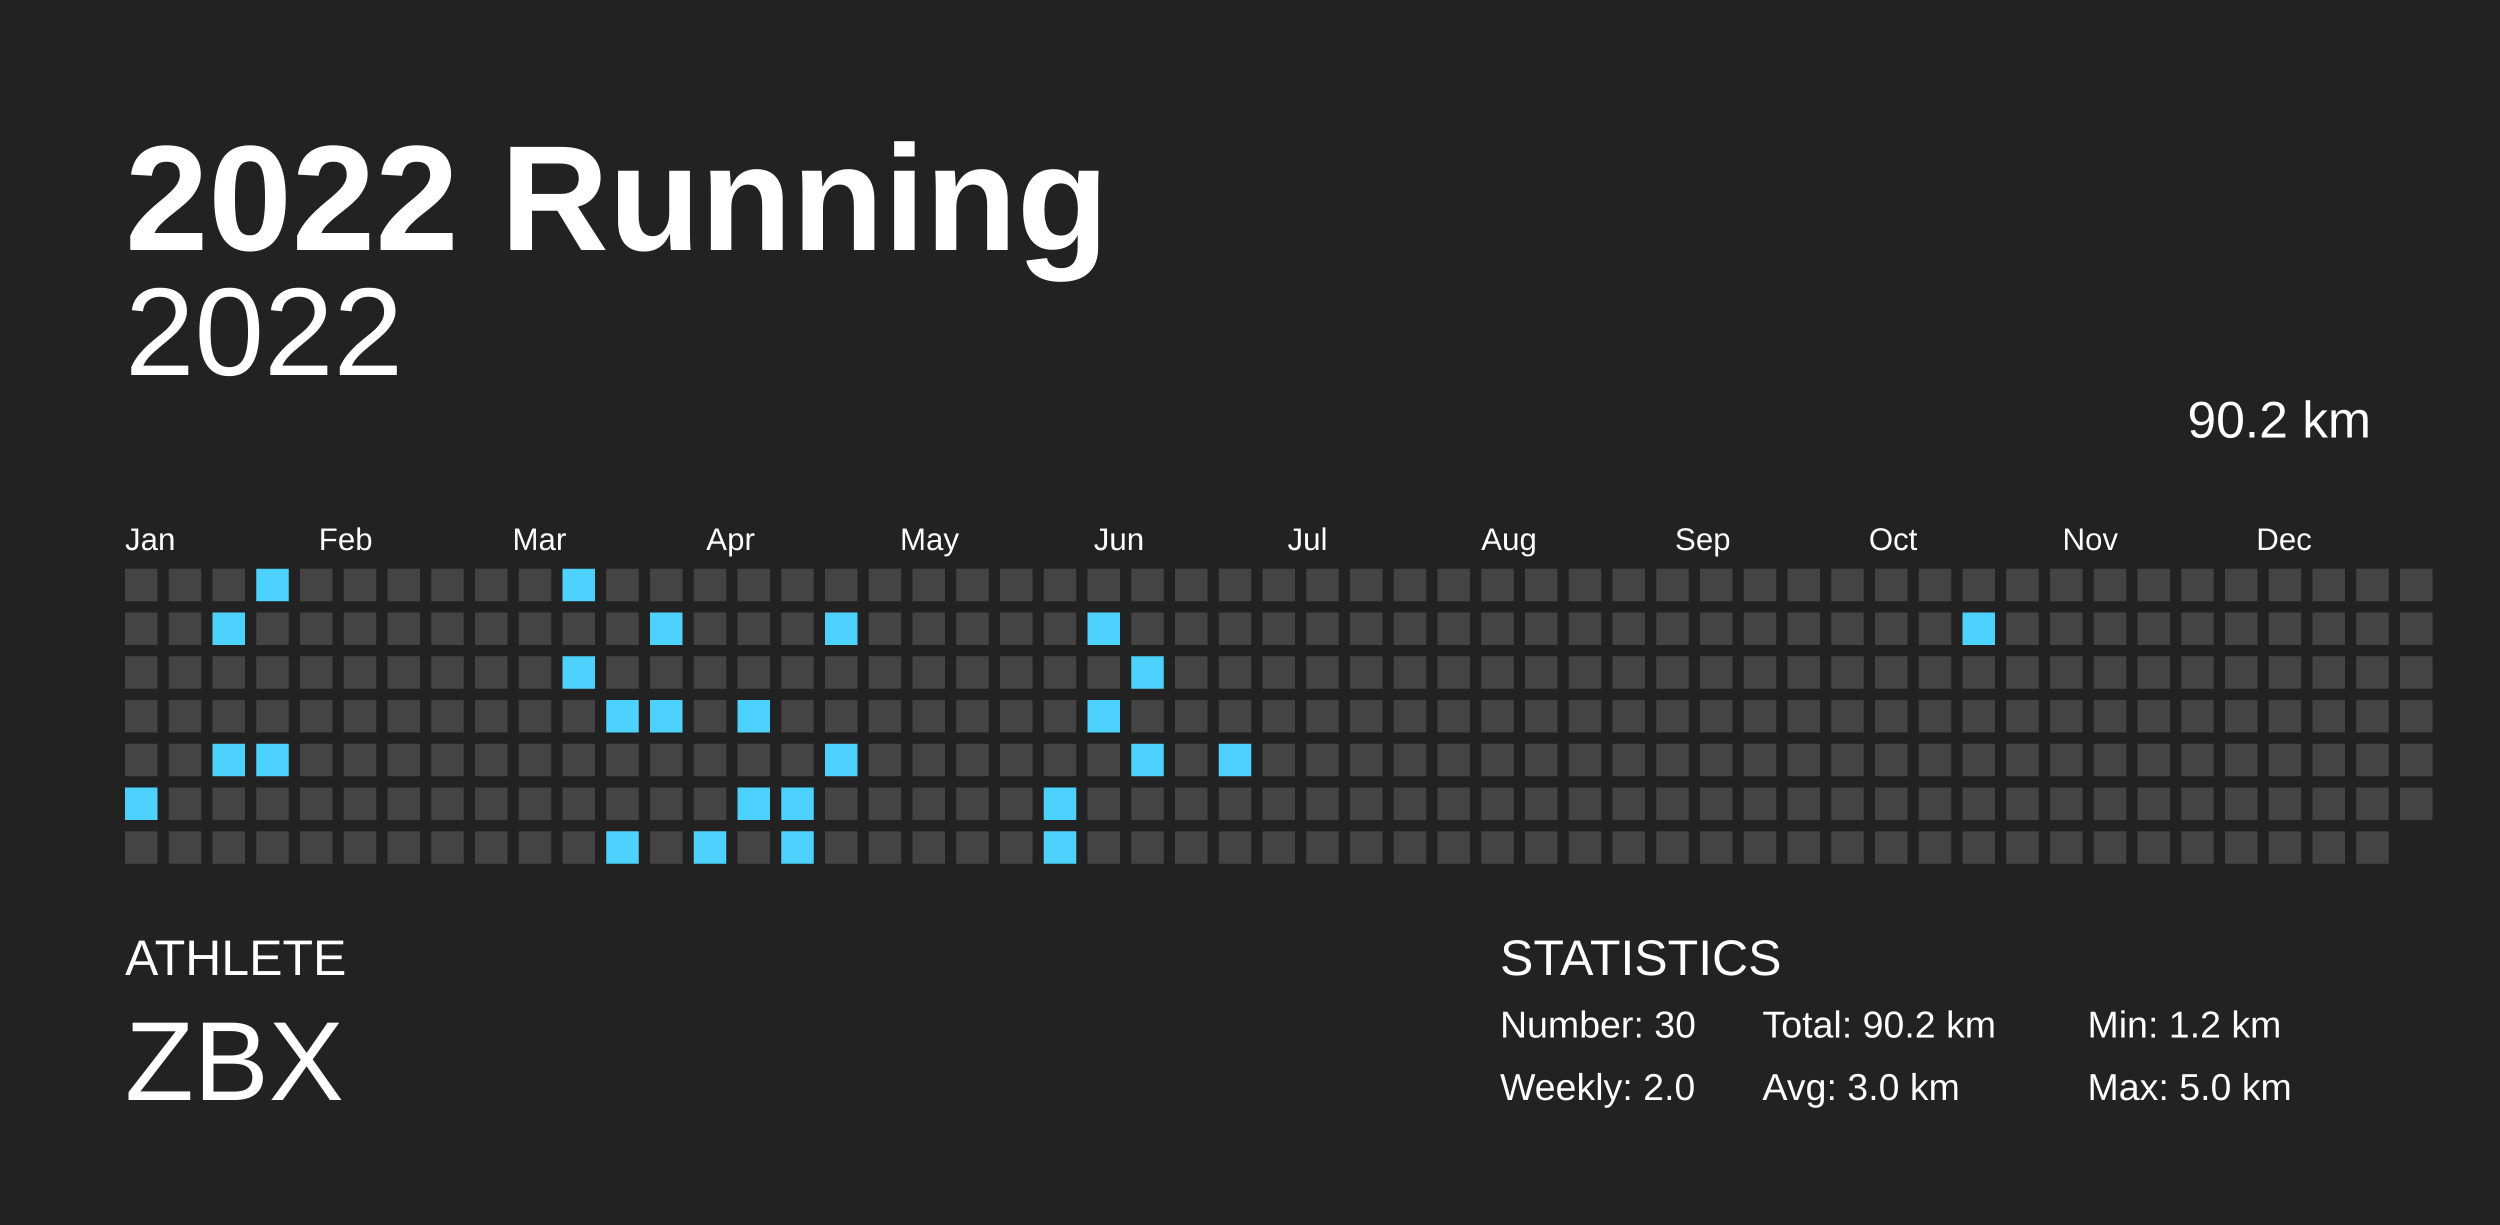
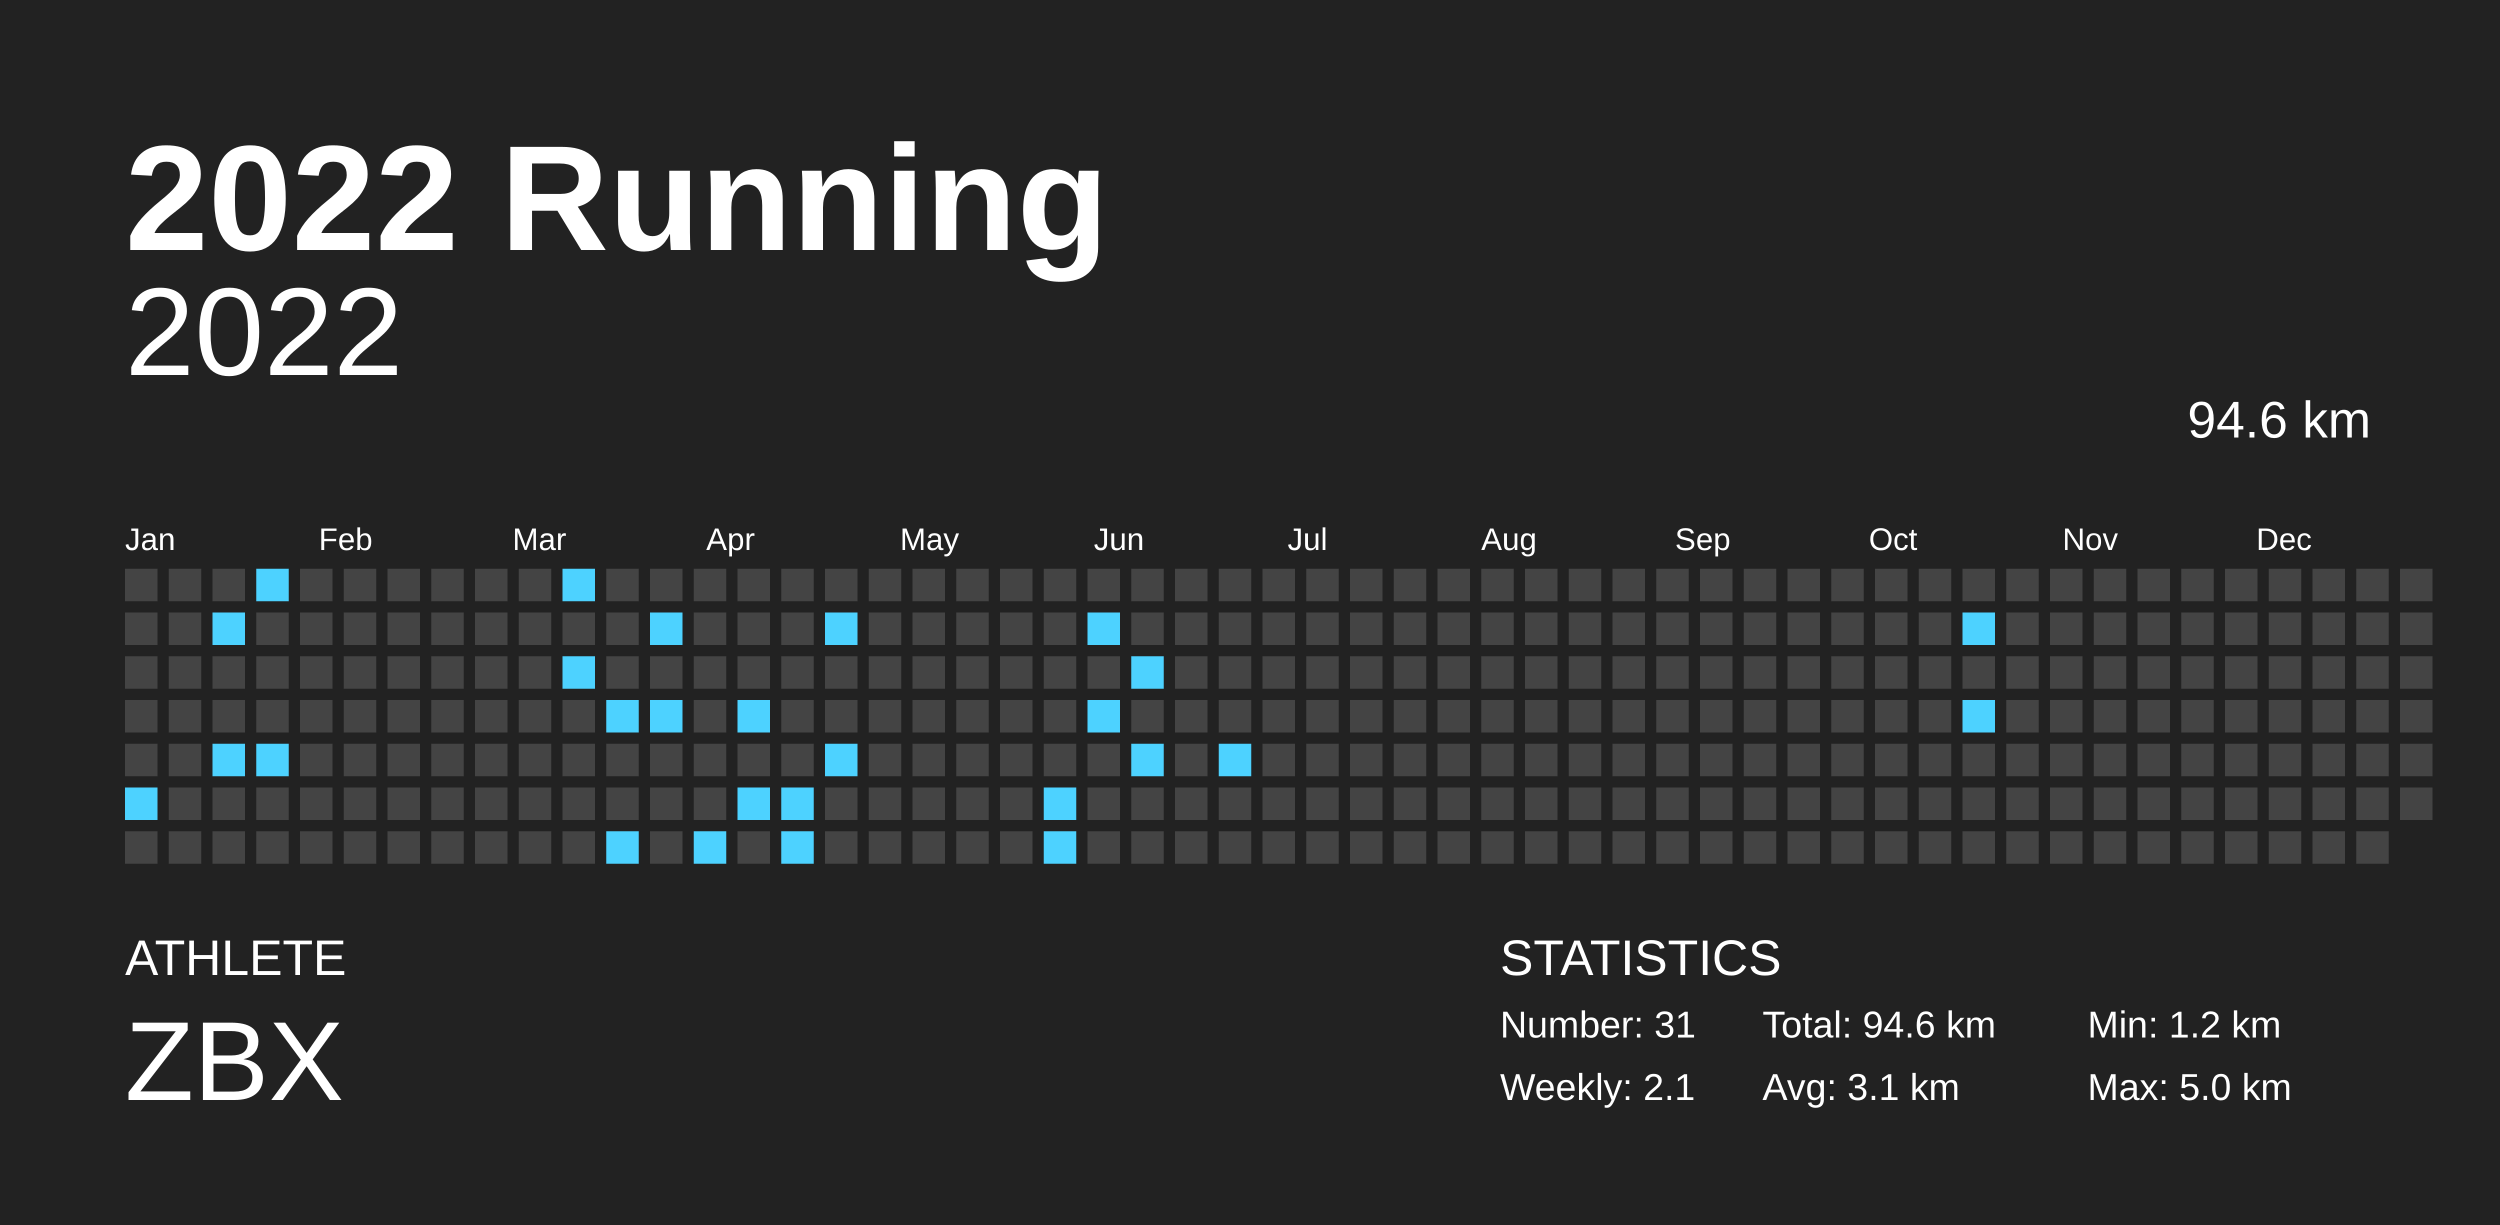
<svg xmlns="http://www.w3.org/2000/svg" baseProfile="full" height="98mm" version="1.1" viewBox="0,0,200,98" width="200mm">
  <defs />
  <rect fill="#222222" height="98" width="200" x="0" y="0" />
  <text fill="#FFFFFF" style="font-size:12px; font-family:Arial; font-weight:bold;" x="10" y="20">2022 Running</text>
  <text fill="#FFFFFF" style="font-size:4px; font-family:Arial" x="10" y="78">ATHLETE</text>
  <text fill="#FFFFFF" style="font-size:9px; font-family:Arial" x="10" y="88">ZBX</text>
  <text fill="#FFFFFF" style="font-size:4px; font-family:Arial" x="120" y="78">STATISTICS</text>
-   <text fill="#FFFFFF" style="font-size:3px; font-family:Arial" x="120" y="83">Number: 30</text>
-   <text fill="#FFFFFF" style="font-size:3px; font-family:Arial" x="120" y="88">Weekly: 2.0</text>
-   <text fill="#FFFFFF" style="font-size:3px; font-family:Arial" x="141" y="83">Total: 90.2 km</text>
-   <text fill="#FFFFFF" style="font-size:3px; font-family:Arial" x="141" y="88">Avg: 3.0 km</text>
+   <text fill="#FFFFFF" style="font-size:3px; font-family:Arial" x="120" y="83">Number: 31</text>
+   <text fill="#FFFFFF" style="font-size:3px; font-family:Arial" x="120" y="88">Weekly: 2.1</text>
+   <text fill="#FFFFFF" style="font-size:3px; font-family:Arial" x="141" y="83">Total: 94.6 km</text>
+   <text fill="#FFFFFF" style="font-size:3px; font-family:Arial" x="141" y="88">Avg: 3.1 km</text>
  <text fill="#FFFFFF" style="font-size:3px; font-family:Arial" x="167" y="83">Min: 1.2 km</text>
  <text fill="#FFFFFF" style="font-size:3px; font-family:Arial" x="167" y="88">Max: 5.0 km</text>
  <text alignment-baseline="hanging" fill="#FFFFFF" style="font-size:10.0px; font-family:Arial;" x="10" y="30">2022</text>
-   <text alignment-baseline="hanging" fill="#FFFFFF" style="font-size:4.125px; font-family:Arial;" x="175" y="35">90.2 km</text>
+   <text alignment-baseline="hanging" fill="#FFFFFF" style="font-size:4.125px; font-family:Arial;" x="175" y="35">94.6 km</text>
  <text fill="#FFFFFF" style="font-size:2.5px; font-family:Arial" x="10.0" y="44">Jan</text>
  <text fill="#FFFFFF" style="font-size:2.5px; font-family:Arial" x="25.5" y="44">Feb</text>
  <text fill="#FFFFFF" style="font-size:2.5px; font-family:Arial" x="41.0" y="44">Mar</text>
  <text fill="#FFFFFF" style="font-size:2.5px; font-family:Arial" x="56.5" y="44">Apr</text>
  <text fill="#FFFFFF" style="font-size:2.5px; font-family:Arial" x="72.0" y="44">May</text>
  <text fill="#FFFFFF" style="font-size:2.5px; font-family:Arial" x="87.5" y="44">Jun</text>
  <text fill="#FFFFFF" style="font-size:2.5px; font-family:Arial" x="103.0" y="44">Jul</text>
  <text fill="#FFFFFF" style="font-size:2.5px; font-family:Arial" x="118.5" y="44">Aug</text>
  <text fill="#FFFFFF" style="font-size:2.5px; font-family:Arial" x="134.0" y="44">Sep</text>
  <text fill="#FFFFFF" style="font-size:2.5px; font-family:Arial" x="149.5" y="44">Oct</text>
  <text fill="#FFFFFF" style="font-size:2.5px; font-family:Arial" x="165.0" y="44">Nov</text>
  <text fill="#FFFFFF" style="font-size:2.5px; font-family:Arial" x="180.5" y="44">Dec</text>
  <rect fill="#444444" height="2.6" width="2.6" x="10.0" y="45.5" />
  <rect fill="#444444" height="2.6" width="2.6" x="10.0" y="49.0" />
  <rect fill="#444444" height="2.6" width="2.6" x="10.0" y="52.5" />
  <rect fill="#444444" height="2.6" width="2.6" x="10.0" y="56.0" />
  <rect fill="#444444" height="2.6" width="2.6" x="10.0" y="59.5" />
  <rect fill="#4dd2ff" height="2.6" width="2.6" x="10.0" y="63.0" />
  <rect fill="#444444" height="2.6" width="2.6" x="10.0" y="66.5" />
  <rect fill="#444444" height="2.6" width="2.6" x="13.5" y="45.5" />
  <rect fill="#444444" height="2.6" width="2.6" x="13.5" y="49.0" />
  <rect fill="#444444" height="2.6" width="2.6" x="13.5" y="52.5" />
  <rect fill="#444444" height="2.6" width="2.6" x="13.5" y="56.0" />
  <rect fill="#444444" height="2.6" width="2.6" x="13.5" y="59.5" />
  <rect fill="#444444" height="2.6" width="2.6" x="13.5" y="63.0" />
  <rect fill="#444444" height="2.6" width="2.6" x="13.5" y="66.5" />
  <rect fill="#444444" height="2.6" width="2.6" x="17.0" y="45.5" />
  <rect fill="#4dd2ff" height="2.6" width="2.6" x="17.0" y="49.0" />
  <rect fill="#444444" height="2.6" width="2.6" x="17.0" y="52.5" />
  <rect fill="#444444" height="2.6" width="2.6" x="17.0" y="56.0" />
  <rect fill="#4dd2ff" height="2.6" width="2.6" x="17.0" y="59.5" />
  <rect fill="#444444" height="2.6" width="2.6" x="17.0" y="63.0" />
  <rect fill="#444444" height="2.6" width="2.6" x="17.0" y="66.5" />
  <rect fill="#4dd2ff" height="2.6" width="2.6" x="20.5" y="45.5" />
  <rect fill="#444444" height="2.6" width="2.6" x="20.5" y="49.0" />
  <rect fill="#444444" height="2.6" width="2.6" x="20.5" y="52.5" />
  <rect fill="#444444" height="2.6" width="2.6" x="20.5" y="56.0" />
  <rect fill="#4dd2ff" height="2.6" width="2.6" x="20.5" y="59.5" />
  <rect fill="#444444" height="2.6" width="2.6" x="20.5" y="63.0" />
  <rect fill="#444444" height="2.6" width="2.6" x="20.5" y="66.5" />
  <rect fill="#444444" height="2.6" width="2.6" x="24.0" y="45.5" />
  <rect fill="#444444" height="2.6" width="2.6" x="24.0" y="49.0" />
  <rect fill="#444444" height="2.6" width="2.6" x="24.0" y="52.5" />
  <rect fill="#444444" height="2.6" width="2.6" x="24.0" y="56.0" />
  <rect fill="#444444" height="2.6" width="2.6" x="24.0" y="59.5" />
  <rect fill="#444444" height="2.6" width="2.6" x="24.0" y="63.0" />
  <rect fill="#444444" height="2.6" width="2.6" x="24.0" y="66.5" />
  <rect fill="#444444" height="2.6" width="2.6" x="27.5" y="45.5" />
  <rect fill="#444444" height="2.6" width="2.6" x="27.5" y="49.0" />
  <rect fill="#444444" height="2.6" width="2.6" x="27.5" y="52.5" />
  <rect fill="#444444" height="2.6" width="2.6" x="27.5" y="56.0" />
  <rect fill="#444444" height="2.6" width="2.6" x="27.5" y="59.5" />
  <rect fill="#444444" height="2.6" width="2.6" x="27.5" y="63.0" />
  <rect fill="#444444" height="2.6" width="2.6" x="27.5" y="66.5" />
  <rect fill="#444444" height="2.6" width="2.6" x="31.0" y="45.5" />
  <rect fill="#444444" height="2.6" width="2.6" x="31.0" y="49.0" />
  <rect fill="#444444" height="2.6" width="2.6" x="31.0" y="52.5" />
  <rect fill="#444444" height="2.6" width="2.6" x="31.0" y="56.0" />
  <rect fill="#444444" height="2.6" width="2.6" x="31.0" y="59.5" />
  <rect fill="#444444" height="2.6" width="2.6" x="31.0" y="63.0" />
  <rect fill="#444444" height="2.6" width="2.6" x="31.0" y="66.5" />
  <rect fill="#444444" height="2.6" width="2.6" x="34.5" y="45.5" />
  <rect fill="#444444" height="2.6" width="2.6" x="34.5" y="49.0" />
  <rect fill="#444444" height="2.6" width="2.6" x="34.5" y="52.5" />
  <rect fill="#444444" height="2.6" width="2.6" x="34.5" y="56.0" />
  <rect fill="#444444" height="2.6" width="2.6" x="34.5" y="59.5" />
  <rect fill="#444444" height="2.6" width="2.6" x="34.5" y="63.0" />
  <rect fill="#444444" height="2.6" width="2.6" x="34.5" y="66.5" />
  <rect fill="#444444" height="2.6" width="2.6" x="38.0" y="45.5" />
  <rect fill="#444444" height="2.6" width="2.6" x="38.0" y="49.0" />
  <rect fill="#444444" height="2.6" width="2.6" x="38.0" y="52.5" />
  <rect fill="#444444" height="2.6" width="2.6" x="38.0" y="56.0" />
  <rect fill="#444444" height="2.6" width="2.6" x="38.0" y="59.5" />
  <rect fill="#444444" height="2.6" width="2.6" x="38.0" y="63.0" />
  <rect fill="#444444" height="2.6" width="2.6" x="38.0" y="66.5" />
  <rect fill="#444444" height="2.6" width="2.6" x="41.5" y="45.5" />
  <rect fill="#444444" height="2.6" width="2.6" x="41.5" y="49.0" />
  <rect fill="#444444" height="2.6" width="2.6" x="41.5" y="52.5" />
  <rect fill="#444444" height="2.6" width="2.6" x="41.5" y="56.0" />
  <rect fill="#444444" height="2.6" width="2.6" x="41.5" y="59.5" />
  <rect fill="#444444" height="2.6" width="2.6" x="41.5" y="63.0" />
  <rect fill="#444444" height="2.6" width="2.6" x="41.5" y="66.5" />
  <rect fill="#4dd2ff" height="2.6" width="2.6" x="45.0" y="45.5" />
  <rect fill="#444444" height="2.6" width="2.6" x="45.0" y="49.0" />
  <rect fill="#4dd2ff" height="2.6" width="2.6" x="45.0" y="52.5" />
  <rect fill="#444444" height="2.6" width="2.6" x="45.0" y="56.0" />
  <rect fill="#444444" height="2.6" width="2.6" x="45.0" y="59.5" />
  <rect fill="#444444" height="2.6" width="2.6" x="45.0" y="63.0" />
  <rect fill="#444444" height="2.6" width="2.6" x="45.0" y="66.5" />
  <rect fill="#444444" height="2.6" width="2.6" x="48.5" y="45.5" />
  <rect fill="#444444" height="2.6" width="2.6" x="48.5" y="49.0" />
  <rect fill="#444444" height="2.6" width="2.6" x="48.5" y="52.5" />
  <rect fill="#4dd2ff" height="2.6" width="2.6" x="48.5" y="56.0" />
  <rect fill="#444444" height="2.6" width="2.6" x="48.5" y="59.5" />
  <rect fill="#444444" height="2.6" width="2.6" x="48.5" y="63.0" />
  <rect fill="#4dd2ff" height="2.6" width="2.6" x="48.5" y="66.5" />
  <rect fill="#444444" height="2.6" width="2.6" x="52.0" y="45.5" />
  <rect fill="#4dd2ff" height="2.6" width="2.6" x="52.0" y="49.0" />
  <rect fill="#444444" height="2.6" width="2.6" x="52.0" y="52.5" />
  <rect fill="#4dd2ff" height="2.6" width="2.6" x="52.0" y="56.0" />
  <rect fill="#444444" height="2.6" width="2.6" x="52.0" y="59.5" />
  <rect fill="#444444" height="2.6" width="2.6" x="52.0" y="63.0" />
  <rect fill="#444444" height="2.6" width="2.6" x="52.0" y="66.5" />
  <rect fill="#444444" height="2.6" width="2.6" x="55.5" y="45.5" />
  <rect fill="#444444" height="2.6" width="2.6" x="55.5" y="49.0" />
  <rect fill="#444444" height="2.6" width="2.6" x="55.5" y="52.5" />
  <rect fill="#444444" height="2.6" width="2.6" x="55.5" y="56.0" />
  <rect fill="#444444" height="2.6" width="2.6" x="55.5" y="59.5" />
  <rect fill="#444444" height="2.6" width="2.6" x="55.5" y="63.0" />
  <rect fill="#4dd2ff" height="2.6" width="2.6" x="55.5" y="66.5" />
  <rect fill="#444444" height="2.6" width="2.6" x="59.0" y="45.5" />
  <rect fill="#444444" height="2.6" width="2.6" x="59.0" y="49.0" />
  <rect fill="#444444" height="2.6" width="2.6" x="59.0" y="52.5" />
  <rect fill="#4dd2ff" height="2.6" width="2.6" x="59.0" y="56.0" />
  <rect fill="#444444" height="2.6" width="2.6" x="59.0" y="59.5" />
  <rect fill="#4dd2ff" height="2.6" width="2.6" x="59.0" y="63.0" />
  <rect fill="#444444" height="2.6" width="2.6" x="59.0" y="66.5" />
  <rect fill="#444444" height="2.6" width="2.6" x="62.5" y="45.5" />
  <rect fill="#444444" height="2.6" width="2.6" x="62.5" y="49.0" />
  <rect fill="#444444" height="2.6" width="2.6" x="62.5" y="52.5" />
  <rect fill="#444444" height="2.6" width="2.6" x="62.5" y="56.0" />
  <rect fill="#444444" height="2.6" width="2.6" x="62.5" y="59.5" />
  <rect fill="#4dd2ff" height="2.6" width="2.6" x="62.5" y="63.0" />
  <rect fill="#4dd2ff" height="2.6" width="2.6" x="62.5" y="66.5" />
  <rect fill="#444444" height="2.6" width="2.6" x="66.0" y="45.5" />
  <rect fill="#4dd2ff" height="2.6" width="2.6" x="66.0" y="49.0" />
  <rect fill="#444444" height="2.6" width="2.6" x="66.0" y="52.5" />
  <rect fill="#444444" height="2.6" width="2.6" x="66.0" y="56.0" />
  <rect fill="#4dd2ff" height="2.6" width="2.6" x="66.0" y="59.5" />
  <rect fill="#444444" height="2.6" width="2.6" x="66.0" y="63.0" />
  <rect fill="#444444" height="2.6" width="2.6" x="66.0" y="66.5" />
  <rect fill="#444444" height="2.6" width="2.6" x="69.5" y="45.5" />
  <rect fill="#444444" height="2.6" width="2.6" x="69.5" y="49.0" />
  <rect fill="#444444" height="2.6" width="2.6" x="69.5" y="52.5" />
  <rect fill="#444444" height="2.6" width="2.6" x="69.5" y="56.0" />
  <rect fill="#444444" height="2.6" width="2.6" x="69.5" y="59.5" />
  <rect fill="#444444" height="2.6" width="2.6" x="69.5" y="63.0" />
  <rect fill="#444444" height="2.6" width="2.6" x="69.5" y="66.5" />
  <rect fill="#444444" height="2.6" width="2.6" x="73.0" y="45.5" />
  <rect fill="#444444" height="2.6" width="2.6" x="73.0" y="49.0" />
  <rect fill="#444444" height="2.6" width="2.6" x="73.0" y="52.5" />
  <rect fill="#444444" height="2.6" width="2.6" x="73.0" y="56.0" />
  <rect fill="#444444" height="2.6" width="2.6" x="73.0" y="59.5" />
  <rect fill="#444444" height="2.6" width="2.6" x="73.0" y="63.0" />
  <rect fill="#444444" height="2.6" width="2.6" x="73.0" y="66.5" />
  <rect fill="#444444" height="2.6" width="2.6" x="76.5" y="45.5" />
  <rect fill="#444444" height="2.6" width="2.6" x="76.5" y="49.0" />
  <rect fill="#444444" height="2.6" width="2.6" x="76.5" y="52.5" />
  <rect fill="#444444" height="2.6" width="2.6" x="76.5" y="56.0" />
  <rect fill="#444444" height="2.6" width="2.6" x="76.5" y="59.5" />
  <rect fill="#444444" height="2.6" width="2.6" x="76.5" y="63.0" />
  <rect fill="#444444" height="2.6" width="2.6" x="76.5" y="66.5" />
  <rect fill="#444444" height="2.6" width="2.6" x="80.0" y="45.5" />
  <rect fill="#444444" height="2.6" width="2.6" x="80.0" y="49.0" />
  <rect fill="#444444" height="2.6" width="2.6" x="80.0" y="52.5" />
  <rect fill="#444444" height="2.6" width="2.6" x="80.0" y="56.0" />
  <rect fill="#444444" height="2.6" width="2.6" x="80.0" y="59.5" />
  <rect fill="#444444" height="2.6" width="2.6" x="80.0" y="63.0" />
  <rect fill="#444444" height="2.6" width="2.6" x="80.0" y="66.5" />
  <rect fill="#444444" height="2.6" width="2.6" x="83.5" y="45.5" />
  <rect fill="#444444" height="2.6" width="2.6" x="83.5" y="49.0" />
  <rect fill="#444444" height="2.6" width="2.6" x="83.5" y="52.5" />
  <rect fill="#444444" height="2.6" width="2.6" x="83.5" y="56.0" />
  <rect fill="#444444" height="2.6" width="2.6" x="83.5" y="59.5" />
  <rect fill="#4dd2ff" height="2.6" width="2.6" x="83.5" y="63.0" />
  <rect fill="#4dd2ff" height="2.6" width="2.6" x="83.5" y="66.5" />
  <rect fill="#444444" height="2.6" width="2.6" x="87.0" y="45.5" />
  <rect fill="#4dd2ff" height="2.6" width="2.6" x="87.0" y="49.0" />
  <rect fill="#444444" height="2.6" width="2.6" x="87.0" y="52.5" />
  <rect fill="#4dd2ff" height="2.6" width="2.6" x="87.0" y="56.0" />
  <rect fill="#444444" height="2.6" width="2.6" x="87.0" y="59.5" />
  <rect fill="#444444" height="2.6" width="2.6" x="87.0" y="63.0" />
  <rect fill="#444444" height="2.6" width="2.6" x="87.0" y="66.5" />
  <rect fill="#444444" height="2.6" width="2.6" x="90.5" y="45.5" />
  <rect fill="#444444" height="2.6" width="2.6" x="90.5" y="49.0" />
  <rect fill="#4dd2ff" height="2.6" width="2.6" x="90.5" y="52.5" />
  <rect fill="#444444" height="2.6" width="2.6" x="90.5" y="56.0" />
  <rect fill="#4dd2ff" height="2.6" width="2.6" x="90.5" y="59.5" />
  <rect fill="#444444" height="2.6" width="2.6" x="90.5" y="63.0" />
  <rect fill="#444444" height="2.6" width="2.6" x="90.5" y="66.5" />
  <rect fill="#444444" height="2.6" width="2.6" x="94.0" y="45.5" />
  <rect fill="#444444" height="2.6" width="2.6" x="94.0" y="49.0" />
  <rect fill="#444444" height="2.6" width="2.6" x="94.0" y="52.5" />
  <rect fill="#444444" height="2.6" width="2.6" x="94.0" y="56.0" />
  <rect fill="#444444" height="2.6" width="2.6" x="94.0" y="59.5" />
  <rect fill="#444444" height="2.6" width="2.6" x="94.0" y="63.0" />
  <rect fill="#444444" height="2.6" width="2.6" x="94.0" y="66.5" />
  <rect fill="#444444" height="2.6" width="2.6" x="97.5" y="45.5" />
  <rect fill="#444444" height="2.6" width="2.6" x="97.5" y="49.0" />
  <rect fill="#444444" height="2.6" width="2.6" x="97.5" y="52.5" />
  <rect fill="#444444" height="2.6" width="2.6" x="97.5" y="56.0" />
  <rect fill="#4dd2ff" height="2.6" width="2.6" x="97.5" y="59.5" />
  <rect fill="#444444" height="2.6" width="2.6" x="97.5" y="63.0" />
  <rect fill="#444444" height="2.6" width="2.6" x="97.5" y="66.5" />
  <rect fill="#444444" height="2.6" width="2.6" x="101.0" y="45.5" />
  <rect fill="#444444" height="2.6" width="2.6" x="101.0" y="49.0" />
  <rect fill="#444444" height="2.6" width="2.6" x="101.0" y="52.5" />
  <rect fill="#444444" height="2.6" width="2.6" x="101.0" y="56.0" />
  <rect fill="#444444" height="2.6" width="2.6" x="101.0" y="59.5" />
  <rect fill="#444444" height="2.6" width="2.6" x="101.0" y="63.0" />
  <rect fill="#444444" height="2.6" width="2.6" x="101.0" y="66.5" />
  <rect fill="#444444" height="2.6" width="2.6" x="104.5" y="45.5" />
  <rect fill="#444444" height="2.6" width="2.6" x="104.5" y="49.0" />
  <rect fill="#444444" height="2.6" width="2.6" x="104.5" y="52.5" />
  <rect fill="#444444" height="2.6" width="2.6" x="104.5" y="56.0" />
  <rect fill="#444444" height="2.6" width="2.6" x="104.5" y="59.5" />
  <rect fill="#444444" height="2.6" width="2.6" x="104.5" y="63.0" />
  <rect fill="#444444" height="2.6" width="2.6" x="104.5" y="66.5" />
  <rect fill="#444444" height="2.6" width="2.6" x="108.0" y="45.5" />
  <rect fill="#444444" height="2.6" width="2.6" x="108.0" y="49.0" />
  <rect fill="#444444" height="2.6" width="2.6" x="108.0" y="52.5" />
  <rect fill="#444444" height="2.6" width="2.6" x="108.0" y="56.0" />
  <rect fill="#444444" height="2.6" width="2.6" x="108.0" y="59.5" />
  <rect fill="#444444" height="2.6" width="2.6" x="108.0" y="63.0" />
  <rect fill="#444444" height="2.6" width="2.6" x="108.0" y="66.5" />
  <rect fill="#444444" height="2.6" width="2.6" x="111.5" y="45.5" />
  <rect fill="#444444" height="2.6" width="2.6" x="111.5" y="49.0" />
  <rect fill="#444444" height="2.6" width="2.6" x="111.5" y="52.5" />
  <rect fill="#444444" height="2.6" width="2.6" x="111.5" y="56.0" />
  <rect fill="#444444" height="2.6" width="2.6" x="111.5" y="59.5" />
  <rect fill="#444444" height="2.6" width="2.6" x="111.5" y="63.0" />
  <rect fill="#444444" height="2.6" width="2.6" x="111.5" y="66.5" />
  <rect fill="#444444" height="2.6" width="2.6" x="115.0" y="45.5" />
  <rect fill="#444444" height="2.6" width="2.6" x="115.0" y="49.0" />
  <rect fill="#444444" height="2.6" width="2.6" x="115.0" y="52.5" />
  <rect fill="#444444" height="2.6" width="2.6" x="115.0" y="56.0" />
  <rect fill="#444444" height="2.6" width="2.6" x="115.0" y="59.5" />
  <rect fill="#444444" height="2.6" width="2.6" x="115.0" y="63.0" />
  <rect fill="#444444" height="2.6" width="2.6" x="115.0" y="66.5" />
  <rect fill="#444444" height="2.6" width="2.6" x="118.5" y="45.5" />
  <rect fill="#444444" height="2.6" width="2.6" x="118.5" y="49.0" />
  <rect fill="#444444" height="2.6" width="2.6" x="118.5" y="52.5" />
  <rect fill="#444444" height="2.6" width="2.6" x="118.5" y="56.0" />
  <rect fill="#444444" height="2.6" width="2.6" x="118.5" y="59.5" />
  <rect fill="#444444" height="2.6" width="2.6" x="118.5" y="63.0" />
  <rect fill="#444444" height="2.6" width="2.6" x="118.5" y="66.5" />
  <rect fill="#444444" height="2.6" width="2.6" x="122.0" y="45.5" />
  <rect fill="#444444" height="2.6" width="2.6" x="122.0" y="49.0" />
  <rect fill="#444444" height="2.6" width="2.6" x="122.0" y="52.5" />
  <rect fill="#444444" height="2.6" width="2.6" x="122.0" y="56.0" />
  <rect fill="#444444" height="2.6" width="2.6" x="122.0" y="59.5" />
  <rect fill="#444444" height="2.6" width="2.6" x="122.0" y="63.0" />
  <rect fill="#444444" height="2.6" width="2.6" x="122.0" y="66.5" />
  <rect fill="#444444" height="2.6" width="2.6" x="125.5" y="45.5" />
  <rect fill="#444444" height="2.6" width="2.6" x="125.5" y="49.0" />
  <rect fill="#444444" height="2.6" width="2.6" x="125.5" y="52.5" />
  <rect fill="#444444" height="2.6" width="2.6" x="125.5" y="56.0" />
  <rect fill="#444444" height="2.6" width="2.6" x="125.5" y="59.5" />
  <rect fill="#444444" height="2.6" width="2.6" x="125.5" y="63.0" />
  <rect fill="#444444" height="2.6" width="2.6" x="125.5" y="66.5" />
  <rect fill="#444444" height="2.6" width="2.6" x="129.0" y="45.5" />
  <rect fill="#444444" height="2.6" width="2.6" x="129.0" y="49.0" />
  <rect fill="#444444" height="2.6" width="2.6" x="129.0" y="52.5" />
  <rect fill="#444444" height="2.6" width="2.6" x="129.0" y="56.0" />
  <rect fill="#444444" height="2.6" width="2.6" x="129.0" y="59.5" />
  <rect fill="#444444" height="2.6" width="2.6" x="129.0" y="63.0" />
  <rect fill="#444444" height="2.6" width="2.6" x="129.0" y="66.5" />
  <rect fill="#444444" height="2.6" width="2.6" x="132.5" y="45.5" />
  <rect fill="#444444" height="2.6" width="2.6" x="132.5" y="49.0" />
  <rect fill="#444444" height="2.6" width="2.6" x="132.5" y="52.5" />
  <rect fill="#444444" height="2.6" width="2.6" x="132.5" y="56.0" />
  <rect fill="#444444" height="2.6" width="2.6" x="132.5" y="59.5" />
  <rect fill="#444444" height="2.6" width="2.6" x="132.5" y="63.0" />
  <rect fill="#444444" height="2.6" width="2.6" x="132.5" y="66.5" />
  <rect fill="#444444" height="2.6" width="2.6" x="136.0" y="45.5" />
  <rect fill="#444444" height="2.6" width="2.6" x="136.0" y="49.0" />
  <rect fill="#444444" height="2.6" width="2.6" x="136.0" y="52.5" />
  <rect fill="#444444" height="2.6" width="2.6" x="136.0" y="56.0" />
  <rect fill="#444444" height="2.6" width="2.6" x="136.0" y="59.5" />
  <rect fill="#444444" height="2.6" width="2.6" x="136.0" y="63.0" />
  <rect fill="#444444" height="2.6" width="2.6" x="136.0" y="66.5" />
  <rect fill="#444444" height="2.6" width="2.6" x="139.5" y="45.5" />
  <rect fill="#444444" height="2.6" width="2.6" x="139.5" y="49.0" />
  <rect fill="#444444" height="2.6" width="2.6" x="139.5" y="52.5" />
  <rect fill="#444444" height="2.6" width="2.6" x="139.5" y="56.0" />
  <rect fill="#444444" height="2.6" width="2.6" x="139.5" y="59.5" />
  <rect fill="#444444" height="2.6" width="2.6" x="139.5" y="63.0" />
  <rect fill="#444444" height="2.6" width="2.6" x="139.5" y="66.5" />
  <rect fill="#444444" height="2.6" width="2.6" x="143.0" y="45.5" />
  <rect fill="#444444" height="2.6" width="2.6" x="143.0" y="49.0" />
  <rect fill="#444444" height="2.6" width="2.6" x="143.0" y="52.5" />
  <rect fill="#444444" height="2.6" width="2.6" x="143.0" y="56.0" />
  <rect fill="#444444" height="2.6" width="2.6" x="143.0" y="59.5" />
  <rect fill="#444444" height="2.6" width="2.6" x="143.0" y="63.0" />
  <rect fill="#444444" height="2.6" width="2.6" x="143.0" y="66.5" />
  <rect fill="#444444" height="2.6" width="2.6" x="146.5" y="45.5" />
  <rect fill="#444444" height="2.6" width="2.6" x="146.5" y="49.0" />
  <rect fill="#444444" height="2.6" width="2.6" x="146.5" y="52.5" />
  <rect fill="#444444" height="2.6" width="2.6" x="146.5" y="56.0" />
  <rect fill="#444444" height="2.6" width="2.6" x="146.5" y="59.5" />
  <rect fill="#444444" height="2.6" width="2.6" x="146.5" y="63.0" />
  <rect fill="#444444" height="2.6" width="2.6" x="146.5" y="66.5" />
  <rect fill="#444444" height="2.6" width="2.6" x="150.0" y="45.5" />
  <rect fill="#444444" height="2.6" width="2.6" x="150.0" y="49.0" />
  <rect fill="#444444" height="2.6" width="2.6" x="150.0" y="52.5" />
  <rect fill="#444444" height="2.6" width="2.6" x="150.0" y="56.0" />
  <rect fill="#444444" height="2.6" width="2.6" x="150.0" y="59.5" />
  <rect fill="#444444" height="2.6" width="2.6" x="150.0" y="63.0" />
  <rect fill="#444444" height="2.6" width="2.6" x="150.0" y="66.5" />
  <rect fill="#444444" height="2.6" width="2.6" x="153.5" y="45.5" />
  <rect fill="#444444" height="2.6" width="2.6" x="153.5" y="49.0" />
  <rect fill="#444444" height="2.6" width="2.6" x="153.5" y="52.5" />
  <rect fill="#444444" height="2.6" width="2.6" x="153.5" y="56.0" />
  <rect fill="#444444" height="2.6" width="2.6" x="153.5" y="59.5" />
  <rect fill="#444444" height="2.6" width="2.6" x="153.5" y="63.0" />
  <rect fill="#444444" height="2.6" width="2.6" x="153.5" y="66.5" />
  <rect fill="#444444" height="2.6" width="2.6" x="157.0" y="45.5" />
  <rect fill="#4dd2ff" height="2.6" width="2.6" x="157.0" y="49.0" />
  <rect fill="#444444" height="2.6" width="2.6" x="157.0" y="52.5" />
-   <rect fill="#444444" height="2.6" width="2.6" x="157.0" y="56.0" />
+   <rect fill="#4dd2ff" height="2.6" width="2.6" x="157.0" y="56.0" />
  <rect fill="#444444" height="2.6" width="2.6" x="157.0" y="59.5" />
  <rect fill="#444444" height="2.6" width="2.6" x="157.0" y="63.0" />
  <rect fill="#444444" height="2.6" width="2.6" x="157.0" y="66.5" />
  <rect fill="#444444" height="2.6" width="2.6" x="160.5" y="45.5" />
  <rect fill="#444444" height="2.6" width="2.6" x="160.5" y="49.0" />
  <rect fill="#444444" height="2.6" width="2.6" x="160.5" y="52.5" />
  <rect fill="#444444" height="2.6" width="2.6" x="160.5" y="56.0" />
  <rect fill="#444444" height="2.6" width="2.6" x="160.5" y="59.5" />
  <rect fill="#444444" height="2.6" width="2.6" x="160.5" y="63.0" />
  <rect fill="#444444" height="2.6" width="2.6" x="160.5" y="66.5" />
  <rect fill="#444444" height="2.6" width="2.6" x="164.0" y="45.5" />
  <rect fill="#444444" height="2.6" width="2.6" x="164.0" y="49.0" />
  <rect fill="#444444" height="2.6" width="2.6" x="164.0" y="52.5" />
  <rect fill="#444444" height="2.6" width="2.6" x="164.0" y="56.0" />
  <rect fill="#444444" height="2.6" width="2.6" x="164.0" y="59.5" />
  <rect fill="#444444" height="2.6" width="2.6" x="164.0" y="63.0" />
  <rect fill="#444444" height="2.6" width="2.6" x="164.0" y="66.5" />
  <rect fill="#444444" height="2.6" width="2.6" x="167.5" y="45.5" />
  <rect fill="#444444" height="2.6" width="2.6" x="167.5" y="49.0" />
  <rect fill="#444444" height="2.6" width="2.6" x="167.5" y="52.5" />
  <rect fill="#444444" height="2.6" width="2.6" x="167.5" y="56.0" />
  <rect fill="#444444" height="2.6" width="2.6" x="167.5" y="59.5" />
  <rect fill="#444444" height="2.6" width="2.6" x="167.5" y="63.0" />
  <rect fill="#444444" height="2.6" width="2.6" x="167.5" y="66.5" />
  <rect fill="#444444" height="2.6" width="2.6" x="171.0" y="45.5" />
  <rect fill="#444444" height="2.6" width="2.6" x="171.0" y="49.0" />
  <rect fill="#444444" height="2.6" width="2.6" x="171.0" y="52.5" />
  <rect fill="#444444" height="2.6" width="2.6" x="171.0" y="56.0" />
  <rect fill="#444444" height="2.6" width="2.6" x="171.0" y="59.5" />
  <rect fill="#444444" height="2.6" width="2.6" x="171.0" y="63.0" />
  <rect fill="#444444" height="2.6" width="2.6" x="171.0" y="66.5" />
  <rect fill="#444444" height="2.6" width="2.6" x="174.5" y="45.5" />
  <rect fill="#444444" height="2.6" width="2.6" x="174.5" y="49.0" />
  <rect fill="#444444" height="2.6" width="2.6" x="174.5" y="52.5" />
  <rect fill="#444444" height="2.6" width="2.6" x="174.5" y="56.0" />
  <rect fill="#444444" height="2.6" width="2.6" x="174.5" y="59.5" />
  <rect fill="#444444" height="2.6" width="2.6" x="174.5" y="63.0" />
  <rect fill="#444444" height="2.6" width="2.6" x="174.5" y="66.5" />
  <rect fill="#444444" height="2.6" width="2.6" x="178.0" y="45.5" />
  <rect fill="#444444" height="2.6" width="2.6" x="178.0" y="49.0" />
  <rect fill="#444444" height="2.6" width="2.6" x="178.0" y="52.5" />
  <rect fill="#444444" height="2.6" width="2.6" x="178.0" y="56.0" />
  <rect fill="#444444" height="2.6" width="2.6" x="178.0" y="59.5" />
  <rect fill="#444444" height="2.6" width="2.6" x="178.0" y="63.0" />
  <rect fill="#444444" height="2.6" width="2.6" x="178.0" y="66.5" />
  <rect fill="#444444" height="2.6" width="2.6" x="181.5" y="45.5" />
  <rect fill="#444444" height="2.6" width="2.6" x="181.5" y="49.0" />
  <rect fill="#444444" height="2.6" width="2.6" x="181.5" y="52.5" />
  <rect fill="#444444" height="2.6" width="2.6" x="181.5" y="56.0" />
  <rect fill="#444444" height="2.6" width="2.6" x="181.5" y="59.5" />
  <rect fill="#444444" height="2.6" width="2.6" x="181.5" y="63.0" />
  <rect fill="#444444" height="2.6" width="2.6" x="181.5" y="66.5" />
  <rect fill="#444444" height="2.6" width="2.6" x="185.0" y="45.5" />
  <rect fill="#444444" height="2.6" width="2.6" x="185.0" y="49.0" />
  <rect fill="#444444" height="2.6" width="2.6" x="185.0" y="52.5" />
  <rect fill="#444444" height="2.6" width="2.6" x="185.0" y="56.0" />
  <rect fill="#444444" height="2.6" width="2.6" x="185.0" y="59.5" />
  <rect fill="#444444" height="2.6" width="2.6" x="185.0" y="63.0" />
  <rect fill="#444444" height="2.6" width="2.6" x="185.0" y="66.5" />
  <rect fill="#444444" height="2.6" width="2.6" x="188.5" y="45.5" />
  <rect fill="#444444" height="2.6" width="2.6" x="188.5" y="49.0" />
  <rect fill="#444444" height="2.6" width="2.6" x="188.5" y="52.5" />
  <rect fill="#444444" height="2.6" width="2.6" x="188.5" y="56.0" />
  <rect fill="#444444" height="2.6" width="2.6" x="188.5" y="59.5" />
  <rect fill="#444444" height="2.6" width="2.6" x="188.5" y="63.0" />
  <rect fill="#444444" height="2.6" width="2.6" x="188.5" y="66.5" />
  <rect fill="#444444" height="2.6" width="2.6" x="192.0" y="45.5" />
  <rect fill="#444444" height="2.6" width="2.6" x="192.0" y="49.0" />
  <rect fill="#444444" height="2.6" width="2.6" x="192.0" y="52.5" />
  <rect fill="#444444" height="2.6" width="2.6" x="192.0" y="56.0" />
  <rect fill="#444444" height="2.6" width="2.6" x="192.0" y="59.5" />
  <rect fill="#444444" height="2.6" width="2.6" x="192.0" y="63.0" />
</svg>
